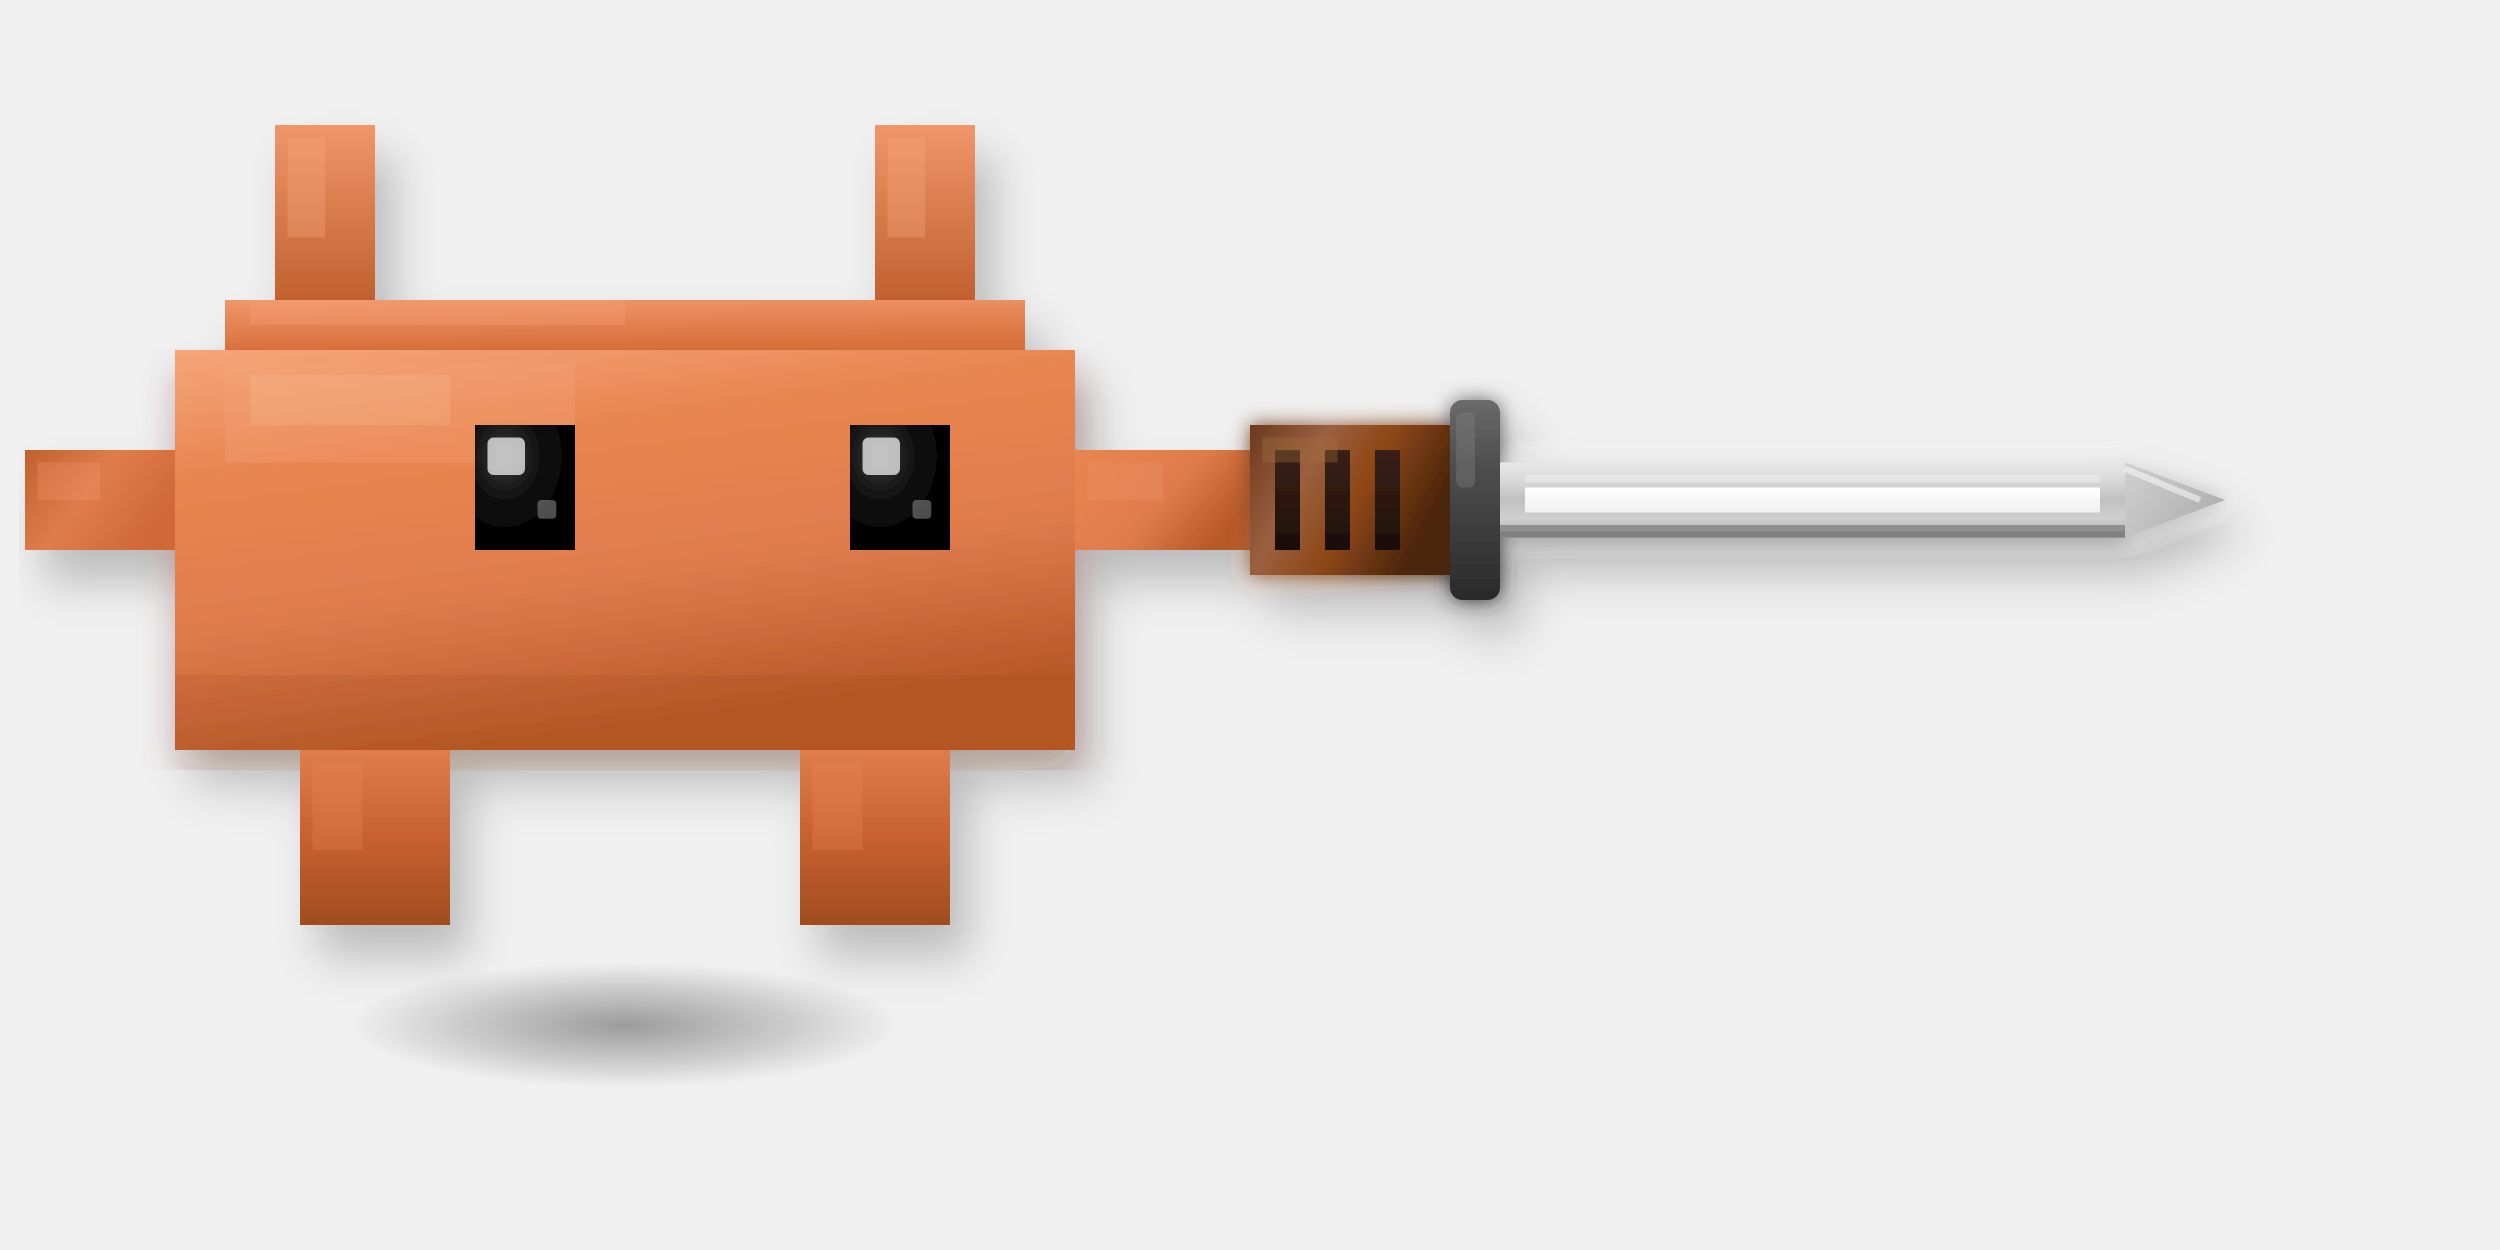
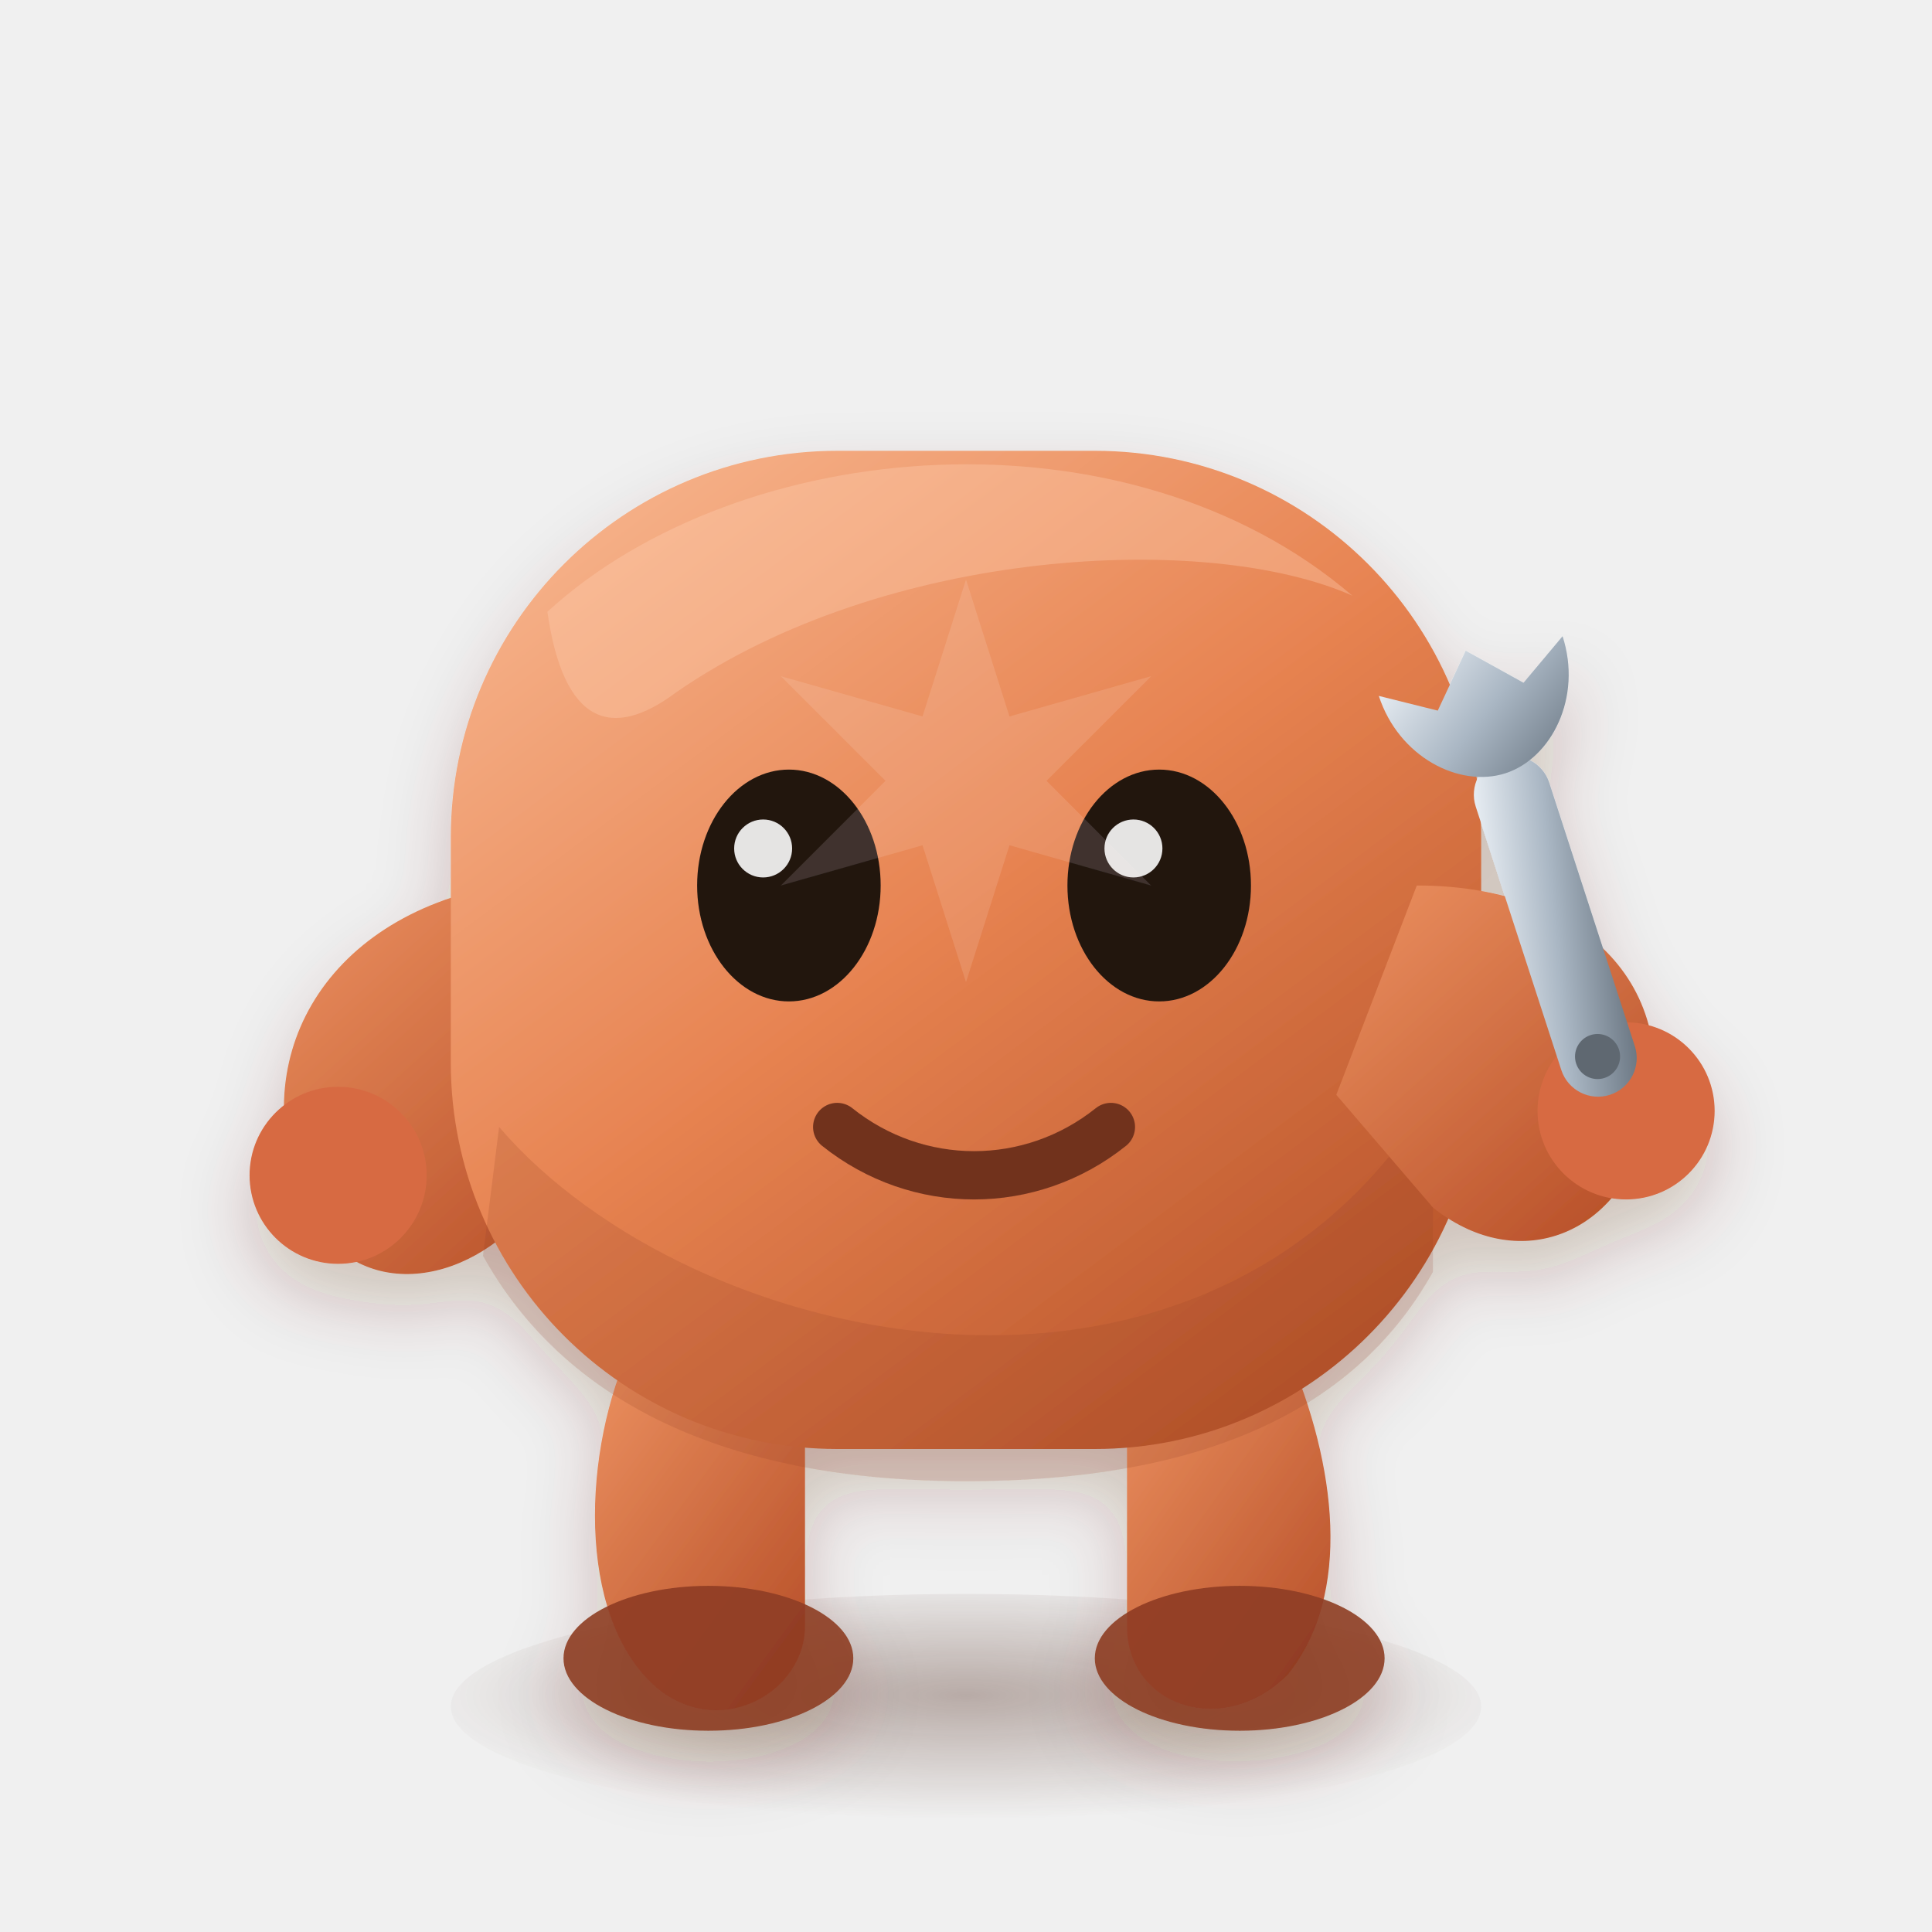
- <svg xmlns="http://www.w3.org/2000/svg" viewBox="0 0 200 100" width="280" height="140">
+ <svg xmlns="http://www.w3.org/2000/svg" viewBox="0 0 120 120" role="img" aria-labelledby="claude-mascot-title claude-mascot-desc">
  <defs>
-     <linearGradient id="bodyGrad" x1="0" y1="0" x2="0.3" y2="1">
-       <stop offset="0%" stop-color="#F4A67A" />
-       <stop offset="30%" stop-color="#E8854F" />
-       <stop offset="65%" stop-color="#E07C4C" />
-       <stop offset="100%" stop-color="#B85A28" />
+     <linearGradient id="claude-mascot-body-gradient" x1="0.12" y1="0.05" x2="0.82" y2="0.95">
+       <stop offset="0" stop-color="#F6B28A" />
+       <stop offset="0.48" stop-color="#E78351" />
+       <stop offset="1" stop-color="#B9552B" />
    </linearGradient>
-     <linearGradient id="earGrad" x1="0" y1="0" x2="0" y2="1">
-       <stop offset="0%" stop-color="#F0966A" />
-       <stop offset="100%" stop-color="#C0612E" />
+     <linearGradient id="claude-mascot-limb-gradient" x1="0.1" y1="0" x2="0.9" y2="1">
+       <stop offset="0" stop-color="#EA8E5E" />
+       <stop offset="1" stop-color="#B64E27" />
    </linearGradient>
-     <linearGradient id="armL" x1="0" y1="0" x2="1" y2="0.5">
-       <stop offset="0%" stop-color="#C0612E" />
-       <stop offset="50%" stop-color="#E07C4C" />
-       <stop offset="100%" stop-color="#D06838" />
+     <linearGradient id="claude-mascot-wrench-gradient" x1="0" y1="0" x2="1" y2="1">
+       <stop offset="0" stop-color="#EDF2F7" />
+       <stop offset="0.5" stop-color="#AAB7C4" />
+       <stop offset="1" stop-color="#66727E" />
    </linearGradient>
-     <linearGradient id="armR" x1="0" y1="0" x2="1" y2="0.5">
-       <stop offset="0%" stop-color="#E8854F" />
-       <stop offset="60%" stop-color="#E07C4C" />
-       <stop offset="100%" stop-color="#B85A28" />
-     </linearGradient>
-     <linearGradient id="legGrad" x1="0" y1="0" x2="0" y2="1">
-       <stop offset="0%" stop-color="#E07C4C" />
-       <stop offset="50%" stop-color="#C86030" />
-       <stop offset="100%" stop-color="#A04D1E" />
-     </linearGradient>
-     <radialGradient id="eyeGrad" cx="30%" cy="25%" r="70%">
-       <stop offset="0%" stop-color="#3A3A3A" />
-       <stop offset="50%" stop-color="#111" />
-       <stop offset="100%" stop-color="#000" />
+     <radialGradient id="claude-mascot-shadow-gradient" cx="50%" cy="45%" r="55%">
+       <stop offset="0" stop-color="#4B2518" stop-opacity="0.34" />
+       <stop offset="1" stop-color="#4B2518" stop-opacity="0" />
    </radialGradient>
-     <linearGradient id="handleGrad" x1="0" y1="0" x2="1" y2="0.4">
-       <stop offset="0%" stop-color="#6B3A1F" />
-       <stop offset="35%" stop-color="#9B6040" />
-       <stop offset="65%" stop-color="#8B4513" />
-       <stop offset="100%" stop-color="#4A2510" />
-     </linearGradient>
-     <linearGradient id="wrapGrad" x1="0" y1="0" x2="0" y2="1">
-       <stop offset="0%" stop-color="#3A2015" />
-       <stop offset="50%" stop-color="#2C1810" />
-       <stop offset="100%" stop-color="#1A0E08" />
-     </linearGradient>
-     <linearGradient id="tsubaGrad" x1="0" y1="0" x2="0" y2="1">
-       <stop offset="0%" stop-color="#6A6A6A" />
-       <stop offset="30%" stop-color="#505050" />
-       <stop offset="70%" stop-color="#3A3A3A" />
-       <stop offset="100%" stop-color="#2A2A2A" />
-     </linearGradient>
-     <linearGradient id="bladeGrad" x1="0" y1="0" x2="0" y2="1">
-       <stop offset="0%" stop-color="#E8E8E8" />
-       <stop offset="25%" stop-color="#D8D8D8" />
-       <stop offset="50%" stop-color="#C0C0C0" />
-       <stop offset="75%" stop-color="#D0D0D0" />
-       <stop offset="100%" stop-color="#A8A8A8" />
-     </linearGradient>
-     <linearGradient id="tipGrad" x1="0" y1="0" x2="1" y2="0.5">
-       <stop offset="0%" stop-color="#D0D0D0" />
-       <stop offset="100%" stop-color="#B0B0B0" />
-     </linearGradient>
-     <linearGradient id="shineGrad" x1="0" y1="0" x2="0" y2="1">
-       <stop offset="0%" stop-color="#FFFFFF" />
-       <stop offset="100%" stop-color="#F0F0F0" />
-     </linearGradient>
-     <radialGradient id="shadowGrad" cx="50%" cy="50%" r="50%">
-       <stop offset="0%" stop-color="#000" stop-opacity="0.35" />
-       <stop offset="60%" stop-color="#000" stop-opacity="0.15" />
-       <stop offset="100%" stop-color="#000" stop-opacity="0" />
-     </radialGradient>
-     <linearGradient id="topRowGrad" x1="0" y1="0" x2="0.2" y2="1">
-       <stop offset="0%" stop-color="#F0966A" />
-       <stop offset="100%" stop-color="#D86F3A" />
-     </linearGradient>
-     <filter id="dropShadow" x="-15%" y="-15%" width="130%" height="140%">
-       <feDropShadow dx="1.5" dy="2.5" stdDeviation="1.8" flood-color="#000" flood-opacity="0.22" />
-     </filter>
-     <filter id="bladeGlow" x="-5%" y="-20%" width="110%" height="140%">
-       <feGaussianBlur in="SourceGraphic" stdDeviation="0.8" result="blur" />
-       <feMerge>
-         <feMergeNode in="blur" />
-         <feMergeNode in="SourceGraphic" />
-       </feMerge>
-     </filter>
-     <filter id="innerDepth" x="-5%" y="-5%" width="110%" height="110%">
-       <feGaussianBlur in="SourceAlpha" stdDeviation="1.5" result="blur" />
-       <feOffset dx="0" dy="1.5" result="off" />
-       <feFlood flood-color="#6B3010" flood-opacity="0.2" result="color" />
-       <feComposite in="color" in2="off" operator="in" result="shadow" />
-       <feMerge>
-         <feMergeNode in="shadow" />
-         <feMergeNode in="SourceGraphic" />
-       </feMerge>
+     <filter id="claude-mascot-soft-shadow" x="-20%" y="-20%" width="140%" height="155%">
+       <feDropShadow dx="0" dy="2.2" stdDeviation="2.2" flood-color="#5B2B18" flood-opacity="0.22" />
    </filter>
  </defs>
  <style>
-     .sword {
-       animation: sword-swing 0.8s ease-in-out infinite;
-       transform-origin: 100px 40px;
+     .claude-mascot-idle {
+       animation: claude-mascot-idle-motion 3.2s ease-in-out infinite;
+       transform-box: view-box;
+       transform-origin: 60px 99px;
    }
-     .right-arm {
-       animation: arm-swing 0.8s ease-in-out infinite;
-       transform-origin: 86px 40px;
+     .claude-mascot-right-arm {
+       animation: claude-mascot-tool-wave 2.6s ease-in-out infinite;
+       transform-box: view-box;
+       transform-origin: 91px 59px;
    }
-     @keyframes sword-swing {
-       0%, 100% { transform: rotate(-10deg); }
-       50% { transform: rotate(10deg); }
+     .claude-mascot-eyes {
+       animation: claude-mascot-blink 4.4s ease-in-out infinite;
+       transform-box: view-box;
+       transform-origin: 60px 54px;
    }
-     @keyframes arm-swing {
-       0%, 100% { transform: rotate(-5deg); }
-       50% { transform: rotate(5deg); }
+     @keyframes claude-mascot-idle-motion {
+       0%, 100% { transform: translateY(0) scaleY(1); }
+       50% { transform: translateY(-1.2px) scaleY(1.018); }
    }
-     /* Eye blink */
-     .eyes {
-       animation: blink 4s ease-in-out infinite;
-       transform-origin: 56px 39px;
+     @keyframes claude-mascot-tool-wave {
+       0%, 18%, 100% { transform: rotate(-8deg); }
+       48% { transform: rotate(7deg); }
+       68% { transform: rotate(2deg); }
    }
-     @keyframes blink {
-       0%, 42%, 46%, 100% { transform: scaleY(1); }
-       44% { transform: scaleY(0.15); }
+     @keyframes claude-mascot-blink {
+       0%, 44%, 48%, 100% { transform: scaleY(1); }
+       46% { transform: scaleY(0.12); }
+     }
+     @media (prefers-reduced-motion: reduce) {
+       [data-animated] { animation: none !important; }
    }
  </style>
-   <ellipse cx="50" cy="82" rx="22" ry="5" fill="url(#shadowGrad)" />
-   <g class="claude-body" filter="url(#dropShadow)">
-     <rect x="22" y="10" width="8" height="14" fill="url(#earGrad)" />
-     <rect x="23" y="11" width="3" height="8" fill="#F4A67A" opacity="0.35" />
-     <rect x="70" y="10" width="8" height="14" fill="url(#earGrad)" />
-     <rect x="71" y="11" width="3" height="8" fill="#F4A67A" opacity="0.35" />
-     <rect x="18" y="24" width="64" height="4" fill="url(#topRowGrad)" />
-     <rect x="20" y="24" width="30" height="2" fill="#F4A67A" opacity="0.3" />
-     <rect x="14" y="28" width="72" height="32" fill="url(#bodyGrad)" filter="url(#innerDepth)" />
-     <rect x="18" y="29" width="28" height="8" fill="#F4A67A" opacity="0.3" />
-     <rect x="20" y="30" width="16" height="4" fill="#FFD4B8" opacity="0.15" />
-     <rect x="14" y="54" width="72" height="6" fill="#9A4418" opacity="0.15" />
-     <g class="eyes">
-       <rect x="38" y="34" width="8" height="10" fill="url(#eyeGrad)" />
-       <rect x="39" y="35" width="3" height="3" fill="#fff" opacity="0.7" rx="0.5" />
-       <rect x="43" y="40" width="1.5" height="1.5" fill="#fff" opacity="0.3" rx="0.3" />
-       <rect x="68" y="34" width="8" height="10" fill="url(#eyeGrad)" />
-       <rect x="69" y="35" width="3" height="3" fill="#fff" opacity="0.7" rx="0.5" />
-       <rect x="73" y="40" width="1.5" height="1.5" fill="#fff" opacity="0.3" rx="0.3" />
+   <ellipse cx="60" cy="106" rx="32" ry="7" fill="url(#claude-mascot-shadow-gradient)" />
+   <g class="claude-mascot-idle" data-animated="true" filter="url(#claude-mascot-soft-shadow)">
+     <g aria-hidden="true">
+       <path d="M39 84 C36 91 36 101 41 105 C45 108 50 105 50 101 L50 85 Z" fill="url(#claude-mascot-limb-gradient)" />
+       <path d="M70 85 L70 101 C70 106 76 108 80 104 C84 99 83 91 80 84 Z" fill="url(#claude-mascot-limb-gradient)" />
+       <ellipse cx="44" cy="103" rx="9" ry="4.5" fill="#8E3C23" opacity="0.9" />
+       <ellipse cx="77" cy="103" rx="9" ry="4.5" fill="#8E3C23" opacity="0.9" />
    </g>
-     <rect x="2" y="36" width="12" height="8" fill="url(#armL)" />
-     <rect x="3" y="37" width="5" height="3" fill="#F0966A" opacity="0.3" />
-     <rect class="right-arm" x="86" y="36" width="14" height="8" fill="url(#armR)" />
-     <rect class="right-arm" x="87" y="37" width="6" height="3" fill="#F0966A" opacity="0.25" />
-     <g class="sword" filter="url(#bladeGlow)">
-       <rect x="100" y="34" width="16" height="12" fill="url(#handleGrad)" />
-       <rect x="102" y="36" width="2" height="8" fill="url(#wrapGrad)" />
-       <rect x="106" y="36" width="2" height="8" fill="url(#wrapGrad)" />
-       <rect x="110" y="36" width="2" height="8" fill="url(#wrapGrad)" />
-       <rect x="101" y="35" width="6" height="2" fill="#A0703C" opacity="0.35" />
-       <rect x="116" y="32" width="4" height="16" rx="1" fill="url(#tsubaGrad)" />
-       <rect x="116.5" y="33" width="1.5" height="6" fill="#808080" opacity="0.4" rx="0.5" />
-       <rect x="120" y="37" width="50" height="6" fill="url(#bladeGrad)" />
-       <polygon points="170,37 170,43 178,40" fill="url(#tipGrad)" />
-       <line x1="170" y1="37.5" x2="176" y2="40" stroke="#fff" stroke-width="0.5" opacity="0.5" />
-       <rect x="122" y="39" width="46" height="2" fill="url(#shineGrad)" />
-       <rect x="122" y="38" width="46" height="0.6" fill="#fff" opacity="0.3" />
-       <rect x="120" y="42" width="50" height="1" fill="#909090" />
-       <rect x="120" y="42.5" width="50" height="0.5" fill="#707070" opacity="0.5" />
+     <g aria-hidden="true">
+       <path d="M31 55 C20 57 15 66 19 75 C22 81 29 80 33 75 L39 67 Z" fill="url(#claude-mascot-limb-gradient)" />
+       <circle cx="21" cy="73" r="5.5" fill="#D76B43" />
    </g>
-     <rect x="24" y="60" width="12" height="14" fill="url(#legGrad)" />
-     <rect x="25" y="61" width="4" height="7" fill="#E8854F" opacity="0.3" />
-     <rect x="64" y="60" width="12" height="14" fill="url(#legGrad)" />
-     <rect x="65" y="61" width="4" height="7" fill="#E8854F" opacity="0.3" />
+     <rect x="28" y="28" width="64" height="62" rx="24" fill="url(#claude-mascot-body-gradient)" />
+     <path d="M34 38 C46 27 70 25 84 37 C75 33 55 34 42 43 C38 46 35 45 34 38 Z" fill="#FFD0B4" opacity="0.34" />
+     <path d="M31 70 C43 84 75 91 89 68 L89 79 C84 88 74 92 60 92 C45 92 35 87 30 78 Z" fill="#8F3C22" opacity="0.18" />
+     <g class="claude-mascot-eyes" data-animated="true">
+       <ellipse cx="49" cy="55" rx="5.7" ry="7.2" fill="#221711" />
+       <ellipse cx="72" cy="55" rx="5.7" ry="7.2" fill="#221711" />
+       <circle cx="47.4" cy="52.7" r="1.8" fill="#FFFFFF" opacity="0.88" />
+       <circle cx="70.4" cy="52.7" r="1.8" fill="#FFFFFF" opacity="0.88" />
+     </g>
+     <path d="M52 70 C57 74 64 74 69 70" fill="none" stroke="#71331F" stroke-width="3" stroke-linecap="round" />
+     <path d="M60 36 L62.7 44.5 L71.5 42 L65 48.5 L71.5 55 L62.7 52.5 L60 61 L57.3 52.5 L48.5 55 L55 48.5 L48.5 42 L57.3 44.5 Z" fill="#FFF3EA" opacity="0.13" />
+     <g class="claude-mascot-right-arm" data-animated="true">
+       <path d="M88 55 C99 55 105 62 102 71 C100 77 94 79 89 75 L83 68 Z" fill="url(#claude-mascot-limb-gradient)" />
+       <circle cx="101" cy="69" r="5.5" fill="#D76B43" />
+       <g transform="translate(100 68) rotate(-18)">
+         <rect x="-2.4" y="-22" width="4.8" height="22" rx="2.4" fill="url(#claude-mascot-wrench-gradient)" />
+         <path d="M-6 -28 C-6 -24 -3 -21 0 -21 C3 -21 6 -24 6 -28 L2.8 -26 L0 -29 L-2.8 -26 Z" fill="url(#claude-mascot-wrench-gradient)" />
+         <circle cx="0" cy="-2.5" r="1.4" fill="#5F6871" />
+       </g>
+     </g>
  </g>
</svg>
